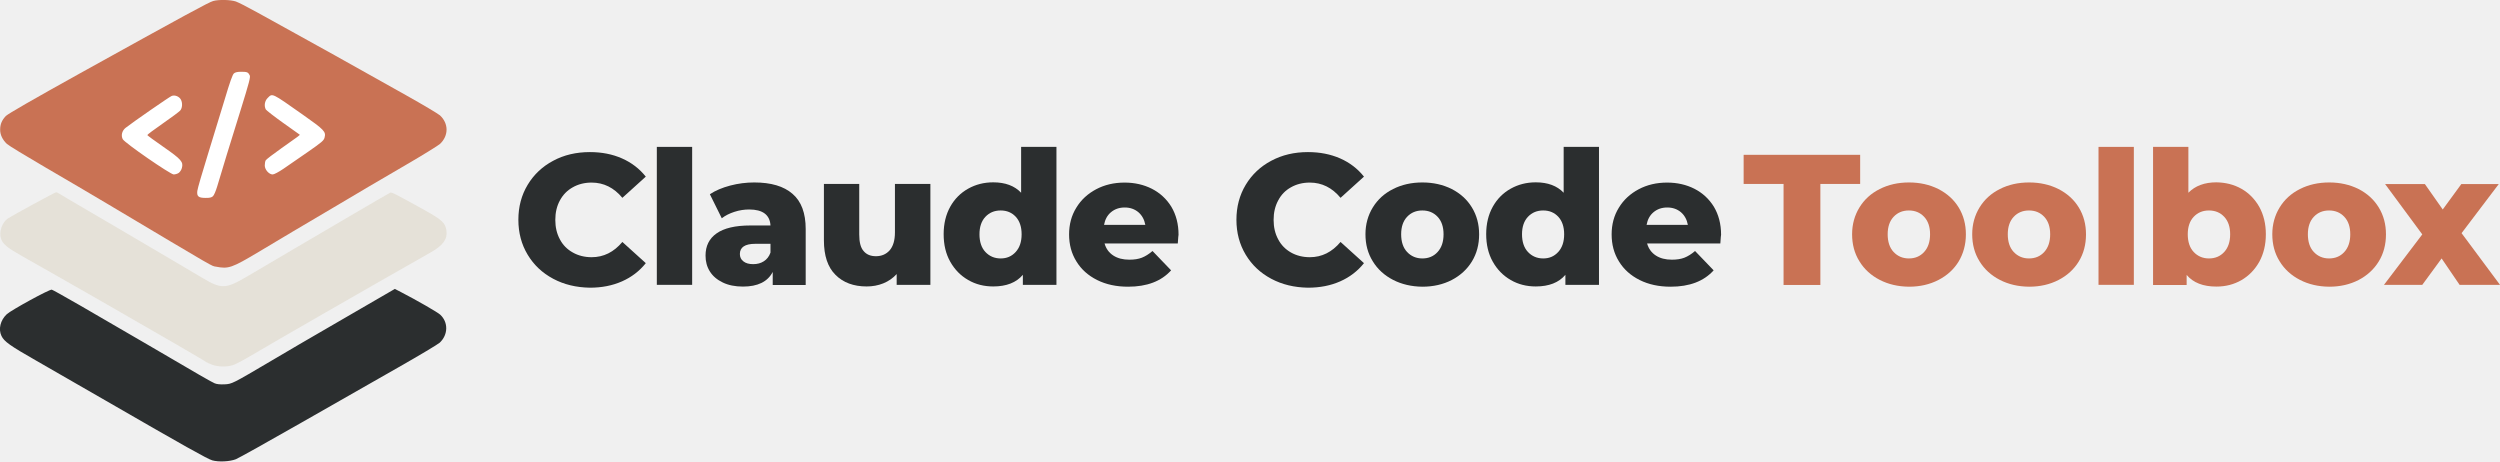
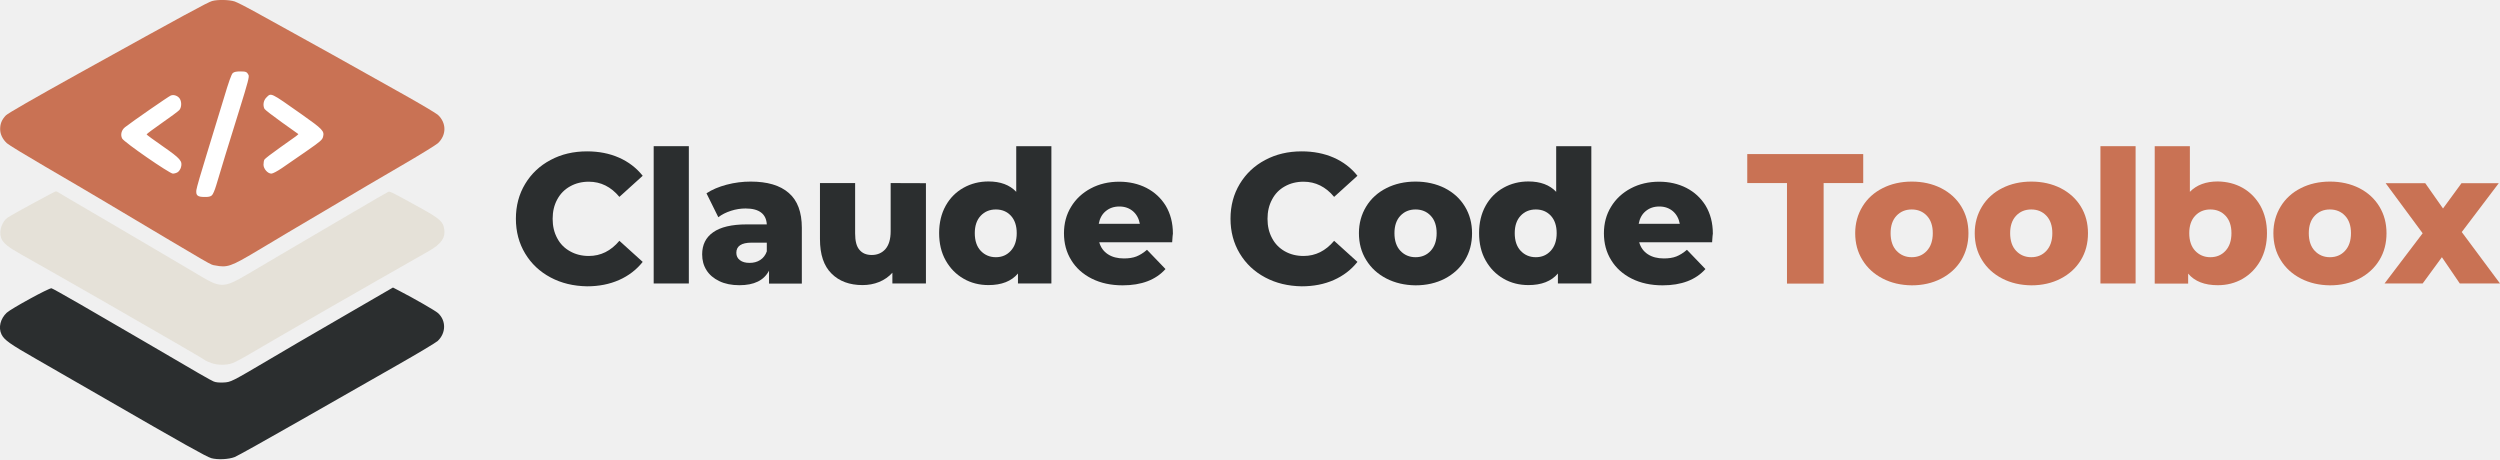
- <svg xmlns="http://www.w3.org/2000/svg" version="1.1" id="Слой_1" x="0px" y="0px" viewBox="0 0 2016.9 372.3" style="enable-background:new 0 0 2016.9 372.3;" xml:space="preserve">
+ <svg xmlns="http://www.w3.org/2000/svg" version="1.1" id="Слой_1" x="0px" y="0px" viewBox="0 0 2026.6 372.3" style="enable-background:new 0 0 2026.6 372.3;" xml:space="preserve">
  <style type="text/css">
	.st0{fill-rule:evenodd;clip-rule:evenodd;fill:#2B2E2F;}
	.st1{fill-rule:evenodd;clip-rule:evenodd;fill:#E5E1D8;}
	.st2{fill-rule:evenodd;clip-rule:evenodd;fill:#C97254;}
	.st3{fill-rule:evenodd;clip-rule:evenodd;fill:#FFFFFF;}
	.st4{font-family:'Montserrat-ExtraBold';}
	.st5{font-size:150px;}
	.st6{letter-spacing:-3;}
	.st7{enable-background:new    ;}
	.st8{fill:#2B2E2F;}
	.st9{fill:#C97254;}
</style>
  <g transform="translate(10,-20) scale(0.76)">
    <g id="symbol">
      <g id="bottom-layer">
        <path class="st0" d="M212.2,515c-5.2-1.5-29.1-14.9-113.3-63.5c-24.5-14.2-57.3-33-73-42c-28.6-16.3-34.6-20.6-37.5-26.6     c-3.5-7.3-1.1-16.7,5.6-23c4.7-4.4,45.5-26.7,47.8-26.1c2.1,0.5,46.2,25.9,98.5,56.5c59.5,34.9,70.9,41.4,74.4,42.9     c2.3,1,5.9,1.3,10.5,1.1c8-0.4,8.1-0.5,50-25.2c26.1-15.4,25.4-15,84.4-49.2L406,333l7.1,3.7c15.9,8.2,38.3,21.1,41,23.6     c8.8,8.1,8.5,21.4-0.5,29.8c-1.9,1.7-21.4,13.4-43.4,25.9s-68.8,39.2-104,59.3c-35.2,20.1-66.2,37.4-69,38.5     C230.8,516.3,219,516.9,212.2,515z" />
      </g>
      <g id="middle-layer">
        <path class="st1" d="M212.1,413.5c-2.9-1.1-5.9-2.4-6.5-2.9s-3.9-2.5-7.1-4.4s-14.1-8.2-24-14c-29.3-17.1-128-73.7-164.4-94.1     c-15.3-8.6-20.3-12.7-22.2-18.4c-2.4-7.2,1.2-17.5,7.5-21.6c5.2-3.4,49.9-27.7,51-27.7c0.7,0,2.1,0.6,3.2,1.4     c1.9,1.3,13.5,8.1,50,29.4c9.9,5.8,27.7,16.2,39.5,23.2s28.2,16.7,36.5,21.5c8.2,4.9,20.1,11.9,26.4,15.6     c20,11.9,24.6,11.7,47.8-2.1c8.1-4.8,27-15.9,41.8-24.6c14.9-8.7,45.2-26.5,67.5-39.6c22.3-13.1,41.2-24.1,42.1-24.4     c1.5-0.6,5.6,1.5,36.8,18.8c17.9,10,21.6,13.4,22.7,21.2c1.4,9.2-3.3,15.8-16.4,23.3c-68.4,38.8-164.4,94-191.8,110.2     c-7.2,4.3-15.2,8.5-17.8,9.4C228.3,416,218.7,415.9,212.1,413.5z" />
      </g>
      <g id="top-layer">
        <path class="st2" d="M216.2,309.4c-5.5-1.1,4.7,4.8-115.7-66.9C85.1,233.3,55.6,216,35,204s-39-23.2-40.8-24.9     c-4.6-4.3-7.2-9.6-7.2-15.1c0-5.8,1.8-10.1,6.1-14.6c2.3-2.3,28.7-17.5,78.4-45.1c115.1-63.8,136.8-75.5,141.6-76.9     c6.1-1.7,18.4-1.4,24.1,0.5c2.6,0.9,12.5,5.9,22,11.2c9.5,5.3,28.4,15.7,41.8,23.1c23.7,13,46.4,25.7,116.5,65     c18.2,10.2,34.5,19.9,36.4,21.6c9.3,8.6,9.3,21.6,0,30.3c-1.9,1.7-18,11.7-35.9,22.1s-35.4,20.7-39,22.8s-20.9,12.3-38.5,22.8     c-17.6,10.4-37.2,22-43.5,25.7s-22.4,13.3-35.7,21.3C233,310.7,229.3,312,216.2,309.4z" />
      </g>
      <g id="code-symbol">
        <path class="st3" d="M212.8,234.7c1.2-1,3.1-5.5,4.7-10.8c4.7-16.1,13.4-44.3,24.6-80.2c9.4-30.3,10.8-35.6,9.8-37.5     c-1.7-3.3-2.8-3.7-9-3.7c-3.9,0-6.3,0.5-7.7,1.7c-1.5,1.2-4.3,9.1-9.7,27.2c-4.2,14-12.4,40.8-18.2,59.5s-10.8,35.8-11,38.1     c-0.7,5.8,1.3,7.4,8.7,7.4C209.1,236.5,211.4,236,212.8,234.7z M176.5,209.9c1.3-0.9,2.9-3.2,3.4-5.2c1.8-6.5-0.5-9.2-19.5-22.4     c-9.4-6.5-17.1-12.2-17.2-12.6c-0.1-0.4,7.2-5.9,16.3-12.2s17.4-12.5,18.5-13.7c2.4-2.5,2.8-8.1,0.9-11.7     c-1.8-3.4-6.5-5.3-9.9-3.9c-2.3,0.9-40.6,27.4-48.8,33.8c-3.8,3-5.1,8-3.1,12c1.9,3.9,50.5,37.4,54.1,37.5     C172.8,211.5,175.2,210.8,176.5,209.9z M287.7,205.5c4.8-3.3,16.5-11.3,25.8-17.8c15.1-10.5,17.1-12.2,17.9-15.4     c1.6-6.2-0.2-8.1-22.9-24.1c-33.8-23.8-32.3-23.1-37.6-17.8c-3.1,3.1-3.9,8.3-1.9,12.1c0.6,1,8.8,7.4,18.2,14.1     c9.5,6.7,17.4,12.4,17.7,12.6c0.6,0.5-0.5,1.2-19.2,14.4c-8.7,6.1-16.2,11.9-16.8,12.9c-0.6,1-1,3.5-1,5.5c0,4.4,4.5,9.5,8.4,9.5     C277.8,211.5,282.7,208.9,287.7,205.5z" />
      </g>
    </g>
  </g>
-   <text transform="matrix(1 0 0 1 142.5644 233.2214)" class="st4 st5 st6">       </text>
-   <g>
-     <g class="st7">
-       <path class="st8" d="M446.3,224.9c-8.8-4.7-15.6-11.1-20.6-19.4c-5-8.3-7.5-17.7-7.5-28.2s2.5-19.9,7.5-28.2    c5-8.3,11.9-14.8,20.6-19.4c8.7-4.7,18.6-7,29.6-7c9.6,0,18.2,1.7,25.9,5.1c7.7,3.4,14.1,8.3,19.2,14.7l-18.9,17.1    c-6.8-8.2-15.1-12.3-24.8-12.3c-5.7,0-10.8,1.3-15.2,3.8c-4.5,2.5-7.9,6-10.4,10.6c-2.5,4.6-3.7,9.8-3.7,15.7    c0,5.9,1.2,11.1,3.7,15.7c2.4,4.6,5.9,8.1,10.4,10.6c4.4,2.5,9.5,3.8,15.2,3.8c9.7,0,17.9-4.1,24.8-12.3l18.9,17.1    c-5.1,6.4-11.5,11.3-19.2,14.7c-7.7,3.4-16.3,5.1-25.9,5.1C464.9,231.9,455.1,229.6,446.3,224.9z" />
-       <path class="st8" d="M529.9,118.5h28.5v111.3h-28.5V118.5z" />
-       <path class="st8" d="M639.4,156.4c7.1,6.1,10.6,15.6,10.6,28.3v45.2h-26.6v-10.5c-4.1,7.9-12.1,11.8-24,11.8    c-6.3,0-11.8-1.1-16.3-3.3c-4.6-2.2-8.1-5.2-10.4-8.9c-2.4-3.8-3.5-8-3.5-12.8c0-7.7,2.9-13.7,8.9-17.9c5.9-4.2,15-6.4,27.3-6.4    h16.2c-0.5-8.6-6.3-12.9-17.2-12.9c-3.9,0-7.9,0.6-11.9,1.9c-4,1.3-7.4,3-10.2,5.2l-9.6-19.4c4.5-3,10-5.3,16.4-7    c6.5-1.7,12.9-2.5,19.4-2.5C622,147.2,632.3,150.2,639.4,156.4z M616.2,210.8c2.5-1.6,4.3-3.9,5.4-7v-7.1h-12.3    c-8.3,0-12.4,2.8-12.4,8.2c0,2.5,0.9,4.5,2.9,6c1.9,1.5,4.5,2.2,7.8,2.2S613.7,212.4,616.2,210.8z" />
-       <path class="st8" d="M750.6,148.5v81.3h-27.2v-8.7c-3,3.3-6.6,5.8-10.8,7.5s-8.7,2.5-13.4,2.5c-10.5,0-18.9-3.1-25.1-9.3    c-6.3-6.2-9.4-15.5-9.4-27.9v-45.5h28.5v40.8c0,6.1,1.1,10.6,3.5,13.3c2.3,2.8,5.6,4.2,10,4.2c4.5,0,8.2-1.6,11-4.7    c2.8-3.2,4.3-8,4.3-14.5v-39.1H750.6z" />
-       <path class="st8" d="M852.3,118.5v111.3h-27.1v-8.1c-5.3,6.3-13.3,9.4-23.9,9.4c-7.4,0-14.2-1.7-20.2-5.2    c-6.1-3.5-10.9-8.4-14.5-14.8c-3.6-6.4-5.3-13.8-5.3-22.2c0-8.4,1.8-15.8,5.3-22.1c3.5-6.3,8.4-11.2,14.5-14.6    c6.1-3.4,12.8-5.1,20.2-5.1c9.7,0,17.2,2.8,22.5,8.4v-37H852.3z M819.4,203.3c3.2-3.5,4.8-8.2,4.8-14.3c0-6-1.6-10.7-4.7-14.1    c-3.2-3.4-7.2-5.1-12.2-5.1c-5,0-9.1,1.7-12.3,5.1c-3.2,3.4-4.8,8.1-4.8,14.1c0,6.1,1.6,10.9,4.8,14.3c3.2,3.4,7.3,5.2,12.3,5.2    C812.2,208.5,816.2,206.8,819.4,203.3z" />
-       <path class="st8" d="M950.2,196.4h-59.1c1.2,4.2,3.5,7.4,7,9.7s7.8,3.4,13,3.4c3.9,0,7.3-0.5,10.1-1.6c2.8-1.1,5.7-2.9,8.6-5.4    l15,15.6c-7.9,8.8-19.5,13.2-34.7,13.2c-9.5,0-17.8-1.8-25-5.4c-7.2-3.6-12.8-8.6-16.7-15c-4-6.4-5.9-13.7-5.9-21.8    c0-8,1.9-15.2,5.8-21.5c3.8-6.3,9.2-11.3,16-14.9c6.8-3.6,14.4-5.4,23-5.4c8.1,0,15.5,1.7,22,5c6.6,3.4,11.8,8.2,15.7,14.5    c3.8,6.4,5.8,13.9,5.8,22.6C950.7,189.5,950.5,191.9,950.2,196.4z M896.3,171.2c-3,2.5-4.8,5.9-5.6,10.2H924    c-0.8-4.3-2.7-7.7-5.6-10.2c-3-2.5-6.6-3.8-11-3.8C902.9,167.4,899.3,168.7,896.3,171.2z" />
-       <path class="st8" d="M1025.6,224.9c-8.8-4.7-15.6-11.1-20.6-19.4c-5-8.3-7.5-17.7-7.5-28.2s2.5-19.9,7.5-28.2    c5-8.3,11.9-14.8,20.6-19.4c8.8-4.7,18.6-7,29.6-7c9.6,0,18.2,1.7,26,5.1c7.7,3.4,14.1,8.3,19.2,14.7l-18.9,17.1    c-6.8-8.2-15.1-12.3-24.8-12.3c-5.7,0-10.8,1.3-15.2,3.8c-4.5,2.5-7.9,6-10.3,10.6c-2.5,4.6-3.7,9.8-3.7,15.7    c0,5.9,1.2,11.1,3.7,15.7c2.4,4.6,5.9,8.1,10.3,10.6c4.4,2.5,9.5,3.8,15.2,3.8c9.7,0,17.9-4.1,24.8-12.3l18.9,17.1    c-5.1,6.4-11.5,11.3-19.2,14.7c-7.7,3.4-16.3,5.1-26,5.1C1044.2,231.9,1034.4,229.6,1025.6,224.9z" />
-       <path class="st8" d="M1123.9,225.8c-7-3.6-12.5-8.6-16.4-15c-4-6.4-5.9-13.7-5.9-21.8c0-8,2-15.2,5.9-21.6    c3.9-6.4,9.4-11.4,16.4-14.9c6.9-3.5,14.8-5.3,23.6-5.3c8.8,0,16.7,1.8,23.7,5.3c7,3.6,12.4,8.5,16.3,14.9    c3.9,6.4,5.8,13.6,5.8,21.7c0,8.1-1.9,15.4-5.8,21.8c-3.9,6.4-9.4,11.4-16.3,15c-7,3.6-14.9,5.4-23.7,5.4    C1138.8,231.2,1130.9,229.4,1123.9,225.8z M1159.8,203.3c3.2-3.5,4.8-8.2,4.8-14.3c0-6-1.6-10.7-4.8-14.1    c-3.2-3.4-7.3-5.1-12.3-5.1c-5,0-9.1,1.7-12.3,5.1c-3.2,3.4-4.8,8.1-4.8,14.1c0,6.1,1.6,10.9,4.8,14.3c3.2,3.4,7.3,5.2,12.3,5.2    C1152.5,208.5,1156.6,206.8,1159.8,203.3z" />
-       <path class="st8" d="M1290,118.5v111.3h-27.1v-8.1c-5.3,6.3-13.3,9.4-23.9,9.4c-7.4,0-14.2-1.7-20.2-5.2    c-6.1-3.5-10.9-8.4-14.5-14.8c-3.6-6.4-5.3-13.8-5.3-22.2c0-8.4,1.8-15.8,5.3-22.1c3.5-6.3,8.4-11.2,14.5-14.6    c6.1-3.4,12.8-5.1,20.2-5.1c9.7,0,17.2,2.8,22.5,8.4v-37H1290z M1257.1,203.3c3.2-3.5,4.8-8.2,4.8-14.3c0-6-1.6-10.7-4.7-14.1    c-3.2-3.4-7.2-5.1-12.2-5.1c-5,0-9.1,1.7-12.3,5.1c-3.2,3.4-4.8,8.1-4.8,14.1c0,6.1,1.6,10.9,4.8,14.3c3.2,3.4,7.3,5.2,12.3,5.2    C1249.9,208.5,1253.9,206.8,1257.1,203.3z" />
-       <path class="st8" d="M1387.9,196.4h-59.1c1.2,4.2,3.5,7.4,7,9.7s7.8,3.4,13,3.4c3.9,0,7.3-0.5,10.1-1.6c2.8-1.1,5.7-2.9,8.6-5.4    l15,15.6c-7.9,8.8-19.5,13.2-34.7,13.2c-9.5,0-17.8-1.8-25-5.4c-7.2-3.6-12.8-8.6-16.7-15c-4-6.4-5.9-13.7-5.9-21.8    c0-8,1.9-15.2,5.8-21.5c3.8-6.3,9.2-11.3,16-14.9c6.8-3.6,14.4-5.4,23-5.4c8.1,0,15.5,1.7,22,5c6.6,3.4,11.8,8.2,15.7,14.5    c3.8,6.4,5.8,13.9,5.8,22.6C1388.4,189.5,1388.2,191.9,1387.9,196.4z M1334,171.2c-3,2.5-4.8,5.9-5.6,10.2h33.3    c-0.8-4.3-2.7-7.7-5.6-10.2c-3-2.5-6.6-3.8-11-3.8C1340.6,167.4,1337,168.7,1334,171.2z" />
-     </g>
-     <g class="st7">
-       <path class="st9" d="M1438.9,148.4h-32.2v-23.5h94v23.5h-32.1v81.5h-29.7V148.4z" />
-       <path class="st9" d="M1516.5,225.8c-7-3.6-12.5-8.6-16.4-15c-4-6.4-5.9-13.7-5.9-21.8c0-8,2-15.2,5.9-21.6    c3.9-6.4,9.4-11.4,16.4-14.9c6.9-3.5,14.8-5.3,23.6-5.3c8.8,0,16.7,1.8,23.7,5.3c7,3.6,12.5,8.5,16.4,14.9    c3.9,6.4,5.8,13.6,5.8,21.7c0,8.1-2,15.4-5.8,21.8c-3.9,6.4-9.4,11.4-16.4,15c-7,3.6-14.9,5.4-23.7,5.4    C1531.3,231.2,1523.5,229.4,1516.5,225.8z M1552.3,203.3c3.2-3.5,4.8-8.2,4.8-14.3c0-6-1.6-10.7-4.8-14.1    c-3.2-3.4-7.3-5.1-12.3-5.1c-5,0-9.1,1.7-12.3,5.1c-3.2,3.4-4.8,8.1-4.8,14.1c0,6.1,1.6,10.9,4.8,14.3c3.2,3.4,7.3,5.2,12.3,5.2    C1545,208.5,1549.1,206.8,1552.3,203.3z" />
-       <path class="st9" d="M1613.4,225.8c-7-3.6-12.5-8.6-16.4-15c-4-6.4-5.9-13.7-5.9-21.8c0-8,2-15.2,5.9-21.6    c3.9-6.4,9.4-11.4,16.4-14.9c6.9-3.5,14.8-5.3,23.6-5.3c8.8,0,16.7,1.8,23.7,5.3c7,3.6,12.5,8.5,16.4,14.9    c3.9,6.4,5.8,13.6,5.8,21.7c0,8.1-1.9,15.4-5.8,21.8c-3.9,6.4-9.4,11.4-16.4,15c-7,3.6-14.9,5.4-23.7,5.4    C1628.2,231.2,1620.4,229.4,1613.4,225.8z M1649.2,203.3c3.2-3.5,4.8-8.2,4.8-14.3c0-6-1.6-10.7-4.8-14.1    c-3.2-3.4-7.3-5.1-12.3-5.1c-5,0-9.1,1.7-12.3,5.1c-3.2,3.4-4.8,8.1-4.8,14.1c0,6.1,1.6,10.9,4.8,14.3c3.2,3.4,7.3,5.2,12.3,5.2    C1641.9,208.5,1646,206.8,1649.2,203.3z" />
-       <path class="st9" d="M1693,118.5h28.5v111.3H1693V118.5z" />
-       <path class="st9" d="M1808.3,152.3c6,3.4,10.8,8.3,14.4,14.6c3.5,6.4,5.3,13.7,5.3,22.1c0,8.4-1.8,15.8-5.3,22.2    c-3.6,6.4-8.4,11.3-14.4,14.8c-6.1,3.5-12.8,5.2-20.2,5.2c-10.7,0-18.7-3.1-24-9.4v8.1H1737V118.5h28.5v37    c5.5-5.6,13-8.4,22.6-8.4C1795.5,147.2,1802.3,148.9,1808.3,152.3z M1794.4,203.3c3.2-3.5,4.8-8.2,4.8-14.3c0-6-1.6-10.7-4.8-14.1    c-3.2-3.4-7.3-5.1-12.3-5.1c-5,0-9.1,1.7-12.3,5.1c-3.2,3.4-4.8,8.1-4.8,14.1c0,6.1,1.6,10.9,4.8,14.3c3.2,3.4,7.3,5.2,12.3,5.2    C1787.1,208.5,1791.2,206.8,1794.4,203.3z" />
-       <path class="st9" d="M1855.5,225.8c-7-3.6-12.5-8.6-16.4-15c-4-6.4-5.9-13.7-5.9-21.8c0-8,2-15.2,5.9-21.6    c3.9-6.4,9.4-11.4,16.4-14.9c6.9-3.5,14.8-5.3,23.6-5.3c8.8,0,16.7,1.8,23.7,5.3c7,3.6,12.4,8.5,16.3,14.9    c3.9,6.4,5.8,13.6,5.8,21.7c0,8.1-1.9,15.4-5.8,21.8c-3.9,6.4-9.4,11.4-16.3,15c-7,3.6-14.9,5.4-23.7,5.4    C1870.3,231.2,1862.5,229.4,1855.5,225.8z M1891.3,203.3c3.2-3.5,4.8-8.2,4.8-14.3c0-6-1.6-10.7-4.8-14.1    c-3.2-3.4-7.3-5.1-12.3-5.1c-5,0-9.1,1.7-12.3,5.1c-3.2,3.4-4.8,8.1-4.8,14.1c0,6.1,1.6,10.9,4.8,14.3c3.2,3.4,7.3,5.2,12.3,5.2    C1884,208.5,1888.1,206.8,1891.3,203.3z" />
-       <path class="st9" d="M1984.3,229.8l-14.5-21.3l-15.6,21.3h-30.9l30.9-40.7l-30-40.6h32.1l14.4,20.5l15-20.5h30.2l-30,39.6l31,41.7    H1984.3z" />
-     </g>
+   <text transform="matrix(1 0 0 1 142.5977 233.246)" class="st4 st5 st6">       </text>
+   <g class="st7">
+     <path class="st8" d="M446.3,224.9c-8.8-4.7-15.6-11.1-20.6-19.4c-5-8.3-7.5-17.7-7.5-28.2s2.5-19.9,7.5-28.2s11.9-14.8,20.6-19.4   c8.7-4.7,18.6-7,29.6-7c9.6,0,18.2,1.7,25.9,5.1c7.7,3.4,14.1,8.3,19.2,14.7l-18.9,17.1c-6.8-8.2-15.1-12.3-24.8-12.3   c-5.7,0-10.8,1.3-15.2,3.8c-4.5,2.5-7.9,6-10.4,10.6s-3.7,9.8-3.7,15.7s1.2,11.1,3.7,15.7c2.4,4.6,5.9,8.1,10.4,10.6   c4.4,2.5,9.5,3.8,15.2,3.8c9.7,0,17.9-4.1,24.8-12.3l18.9,17.1c-5.1,6.4-11.5,11.3-19.2,14.7s-16.3,5.1-25.9,5.1   C464.9,231.9,455.1,229.6,446.3,224.9z" />
+     <path class="st8" d="M529.9,118.5h28.5v111.3h-28.5V118.5z" />
+     <path class="st8" d="M639.4,156.4c7.1,6.1,10.6,15.6,10.6,28.3v45.2h-26.6v-10.5c-4.1,7.9-12.1,11.8-24,11.8   c-6.3,0-11.8-1.1-16.3-3.3c-4.6-2.2-8.1-5.2-10.4-8.9c-2.4-3.8-3.5-8-3.5-12.8c0-7.7,2.9-13.7,8.9-17.9c5.9-4.2,15-6.4,27.3-6.4   h16.2c-0.5-8.6-6.3-12.9-17.2-12.9c-3.9,0-7.9,0.6-11.9,1.9c-4,1.3-7.4,3-10.2,5.2l-9.6-19.4c4.5-3,10-5.3,16.4-7   c6.5-1.7,12.9-2.5,19.4-2.5C622,147.2,632.3,150.2,639.4,156.4z M616.2,210.8c2.5-1.6,4.3-3.9,5.4-7v-7.1h-12.3   c-8.3,0-12.4,2.8-12.4,8.2c0,2.5,0.9,4.5,2.9,6c1.9,1.5,4.5,2.2,7.8,2.2S613.7,212.4,616.2,210.8z" />
+     <path class="st8" d="M750.6,148.5v81.3h-27.2v-8.7c-3,3.3-6.6,5.8-10.8,7.5s-8.7,2.5-13.4,2.5c-10.5,0-18.9-3.1-25.1-9.3   c-6.3-6.2-9.4-15.5-9.4-27.9v-45.5h28.5v40.8c0,6.1,1.1,10.6,3.5,13.3c2.3,2.8,5.6,4.2,10,4.2c4.5,0,8.2-1.6,11-4.7   c2.8-3.2,4.3-8,4.3-14.5v-39.1L750.6,148.5L750.6,148.5z" />
+     <path class="st8" d="M852.3,118.5v111.3h-27.1v-8.1c-5.3,6.3-13.3,9.4-23.9,9.4c-7.4,0-14.2-1.7-20.2-5.2   c-6.1-3.5-10.9-8.4-14.5-14.8c-3.6-6.4-5.3-13.8-5.3-22.2s1.8-15.8,5.3-22.1s8.4-11.2,14.5-14.6c6.1-3.4,12.8-5.1,20.2-5.1   c9.7,0,17.2,2.8,22.5,8.4v-37L852.3,118.5L852.3,118.5z M819.4,203.3c3.2-3.5,4.8-8.2,4.8-14.3c0-6-1.6-10.7-4.7-14.1   c-3.2-3.4-7.2-5.1-12.2-5.1s-9.1,1.7-12.3,5.1c-3.2,3.4-4.8,8.1-4.8,14.1c0,6.1,1.6,10.9,4.8,14.3c3.2,3.4,7.3,5.2,12.3,5.2   C812.2,208.5,816.2,206.8,819.4,203.3z" />
+     <path class="st8" d="M950.2,196.4h-59.1c1.2,4.2,3.5,7.4,7,9.7s7.8,3.4,13,3.4c3.9,0,7.3-0.5,10.1-1.6s5.7-2.9,8.6-5.4l15,15.6   c-7.9,8.8-19.5,13.2-34.7,13.2c-9.5,0-17.8-1.8-25-5.4c-7.2-3.6-12.8-8.6-16.7-15c-4-6.4-5.9-13.7-5.9-21.8c0-8,1.9-15.2,5.8-21.5   c3.8-6.3,9.2-11.3,16-14.9c6.8-3.6,14.4-5.4,23-5.4c8.1,0,15.5,1.7,22,5c6.6,3.4,11.8,8.2,15.7,14.5c3.8,6.4,5.8,13.9,5.8,22.6   C950.7,189.5,950.5,191.9,950.2,196.4z M896.3,171.2c-3,2.5-4.8,5.9-5.6,10.2H924c-0.8-4.3-2.7-7.7-5.6-10.2c-3-2.5-6.6-3.8-11-3.8   C902.9,167.4,899.3,168.7,896.3,171.2z" />
+     <path class="st8" d="M1025.6,224.9c-8.8-4.7-15.6-11.1-20.6-19.4c-5-8.3-7.5-17.7-7.5-28.2s2.5-19.9,7.5-28.2s11.9-14.8,20.6-19.4   c8.8-4.7,18.6-7,29.6-7c9.6,0,18.2,1.7,26,5.1c7.7,3.4,14.1,8.3,19.2,14.7l-18.9,17.1c-6.8-8.2-15.1-12.3-24.8-12.3   c-5.7,0-10.8,1.3-15.2,3.8c-4.5,2.5-7.9,6-10.3,10.6c-2.5,4.6-3.7,9.8-3.7,15.7s1.2,11.1,3.7,15.7c2.4,4.6,5.9,8.1,10.3,10.6   s9.5,3.8,15.2,3.8c9.7,0,17.9-4.1,24.8-12.3l18.9,17.1c-5.1,6.4-11.5,11.3-19.2,14.7s-16.3,5.1-26,5.1   C1044.2,231.9,1034.4,229.6,1025.6,224.9z" />
+     <path class="st8" d="M1123.9,225.8c-7-3.6-12.5-8.6-16.4-15c-4-6.4-5.9-13.7-5.9-21.8c0-8,2-15.2,5.9-21.6   c3.9-6.4,9.4-11.4,16.4-14.9c6.9-3.5,14.8-5.3,23.6-5.3c8.8,0,16.7,1.8,23.7,5.3c7,3.6,12.4,8.5,16.3,14.9s5.8,13.6,5.8,21.7   c0,8.1-1.9,15.4-5.8,21.8c-3.9,6.4-9.4,11.4-16.3,15c-7,3.6-14.9,5.4-23.7,5.4C1138.8,231.2,1130.9,229.4,1123.9,225.8z    M1159.8,203.3c3.2-3.5,4.8-8.2,4.8-14.3c0-6-1.6-10.7-4.8-14.1c-3.2-3.4-7.3-5.1-12.3-5.1s-9.1,1.7-12.3,5.1   c-3.2,3.4-4.8,8.1-4.8,14.1c0,6.1,1.6,10.9,4.8,14.3c3.2,3.4,7.3,5.2,12.3,5.2S1156.6,206.8,1159.8,203.3z" />
+     <path class="st8" d="M1290,118.5v111.3h-27.1v-8.1c-5.3,6.3-13.3,9.4-23.9,9.4c-7.4,0-14.2-1.7-20.2-5.2   c-6.1-3.5-10.9-8.4-14.5-14.8c-3.6-6.4-5.3-13.8-5.3-22.2s1.8-15.8,5.3-22.1s8.4-11.2,14.5-14.6c6.1-3.4,12.8-5.1,20.2-5.1   c9.7,0,17.2,2.8,22.5,8.4v-37L1290,118.5L1290,118.5z M1257.1,203.3c3.2-3.5,4.8-8.2,4.8-14.3c0-6-1.6-10.7-4.7-14.1   c-3.2-3.4-7.2-5.1-12.2-5.1s-9.1,1.7-12.3,5.1c-3.2,3.4-4.8,8.1-4.8,14.1c0,6.1,1.6,10.9,4.8,14.3c3.2,3.4,7.3,5.2,12.3,5.2   C1249.9,208.5,1253.9,206.8,1257.1,203.3z" />
+     <path class="st8" d="M1387.9,196.4h-59.1c1.2,4.2,3.5,7.4,7,9.7s7.8,3.4,13,3.4c3.9,0,7.3-0.5,10.1-1.6c2.8-1.1,5.7-2.9,8.6-5.4   l15,15.6c-7.9,8.8-19.5,13.2-34.7,13.2c-9.5,0-17.8-1.8-25-5.4c-7.2-3.6-12.8-8.6-16.7-15c-4-6.4-5.9-13.7-5.9-21.8   c0-8,1.9-15.2,5.8-21.5c3.8-6.3,9.2-11.3,16-14.9c6.8-3.6,14.4-5.4,23-5.4c8.1,0,15.5,1.7,22,5c6.6,3.4,11.8,8.2,15.7,14.5   c3.8,6.4,5.8,13.9,5.8,22.6C1388.4,189.5,1388.2,191.9,1387.9,196.4z M1334,171.2c-3,2.5-4.8,5.9-5.6,10.2h33.3   c-0.8-4.3-2.7-7.7-5.6-10.2c-3-2.5-6.6-3.8-11-3.8C1340.6,167.4,1337,168.7,1334,171.2z" />
+   </g>
+   <g class="st7">
+     <path class="st9" d="M1448.6,148.4h-32.2v-23.5h94v23.5h-32.1v81.5h-29.7L1448.6,148.4L1448.6,148.4z" />
+     <path class="st9" d="M1526.2,225.8c-7-3.6-12.5-8.6-16.4-15c-4-6.4-5.9-13.7-5.9-21.8c0-8,2-15.2,5.9-21.6   c3.9-6.4,9.4-11.4,16.4-14.9c6.9-3.5,14.8-5.3,23.6-5.3c8.8,0,16.7,1.8,23.7,5.3c7,3.6,12.5,8.5,16.4,14.9s5.8,13.6,5.8,21.7   c0,8.1-2,15.4-5.8,21.8c-3.9,6.4-9.4,11.4-16.4,15s-14.9,5.4-23.7,5.4C1541,231.2,1533.2,229.4,1526.2,225.8z M1562,203.3   c3.2-3.5,4.8-8.2,4.8-14.3c0-6-1.6-10.7-4.8-14.1c-3.2-3.4-7.3-5.1-12.3-5.1s-9.1,1.7-12.3,5.1c-3.2,3.4-4.8,8.1-4.8,14.1   c0,6.1,1.6,10.9,4.8,14.3c3.2,3.4,7.3,5.2,12.3,5.2S1558.8,206.8,1562,203.3z" />
+     <path class="st9" d="M1623.1,225.8c-7-3.6-12.5-8.6-16.4-15c-4-6.4-5.9-13.7-5.9-21.8c0-8,2-15.2,5.9-21.6   c3.9-6.4,9.4-11.4,16.4-14.9c6.9-3.5,14.8-5.3,23.6-5.3c8.8,0,16.7,1.8,23.7,5.3c7,3.6,12.5,8.5,16.4,14.9s5.8,13.6,5.8,21.7   c0,8.1-1.9,15.4-5.8,21.8c-3.9,6.4-9.4,11.4-16.4,15s-14.9,5.4-23.7,5.4C1637.9,231.2,1630.1,229.4,1623.1,225.8z M1658.9,203.3   c3.2-3.5,4.8-8.2,4.8-14.3c0-6-1.6-10.7-4.8-14.1c-3.2-3.4-7.3-5.1-12.3-5.1s-9.1,1.7-12.3,5.1c-3.2,3.4-4.8,8.1-4.8,14.1   c0,6.1,1.6,10.9,4.8,14.3c3.2,3.4,7.3,5.2,12.3,5.2C1651.6,208.5,1655.7,206.8,1658.9,203.3z" />
+     <path class="st9" d="M1702.7,118.5h28.5v111.3h-28.5V118.5z" />
+     <path class="st9" d="M1818,152.3c6,3.4,10.8,8.3,14.4,14.6c3.5,6.4,5.3,13.7,5.3,22.1c0,8.4-1.8,15.8-5.3,22.2   c-3.6,6.4-8.4,11.3-14.4,14.8c-6.1,3.5-12.8,5.2-20.2,5.2c-10.7,0-18.7-3.1-24-9.4v8.1h-27.1V118.5h28.5v37   c5.5-5.6,13-8.4,22.6-8.4C1805.2,147.2,1812,148.9,1818,152.3z M1804.1,203.3c3.2-3.5,4.8-8.2,4.8-14.3c0-6-1.6-10.7-4.8-14.1   c-3.2-3.4-7.3-5.1-12.3-5.1s-9.1,1.7-12.3,5.1c-3.2,3.4-4.8,8.1-4.8,14.1c0,6.1,1.6,10.9,4.8,14.3c3.2,3.4,7.3,5.2,12.3,5.2   S1800.9,206.8,1804.1,203.3z" />
+     <path class="st9" d="M1865.2,225.8c-7-3.6-12.5-8.6-16.4-15c-4-6.4-5.9-13.7-5.9-21.8c0-8,2-15.2,5.9-21.6   c3.9-6.4,9.4-11.4,16.4-14.9c6.9-3.5,14.8-5.3,23.6-5.3c8.8,0,16.7,1.8,23.7,5.3c7,3.6,12.4,8.5,16.3,14.9s5.8,13.6,5.8,21.7   c0,8.1-1.9,15.4-5.8,21.8c-3.9,6.4-9.4,11.4-16.3,15c-7,3.6-14.9,5.4-23.7,5.4C1880,231.2,1872.2,229.4,1865.2,225.8z M1901,203.3   c3.2-3.5,4.8-8.2,4.8-14.3c0-6-1.6-10.7-4.8-14.1c-3.2-3.4-7.3-5.1-12.3-5.1s-9.1,1.7-12.3,5.1c-3.2,3.4-4.8,8.1-4.8,14.1   c0,6.1,1.6,10.9,4.8,14.3c3.2,3.4,7.3,5.2,12.3,5.2S1897.8,206.8,1901,203.3z" />
+     <path class="st9" d="M1994,229.8l-14.5-21.3l-15.6,21.3H1933l30.9-40.7l-30-40.6h32.1l14.4,20.5l15-20.5h30.2l-30,39.6l31,41.7   H1994z" />
  </g>
</svg>
